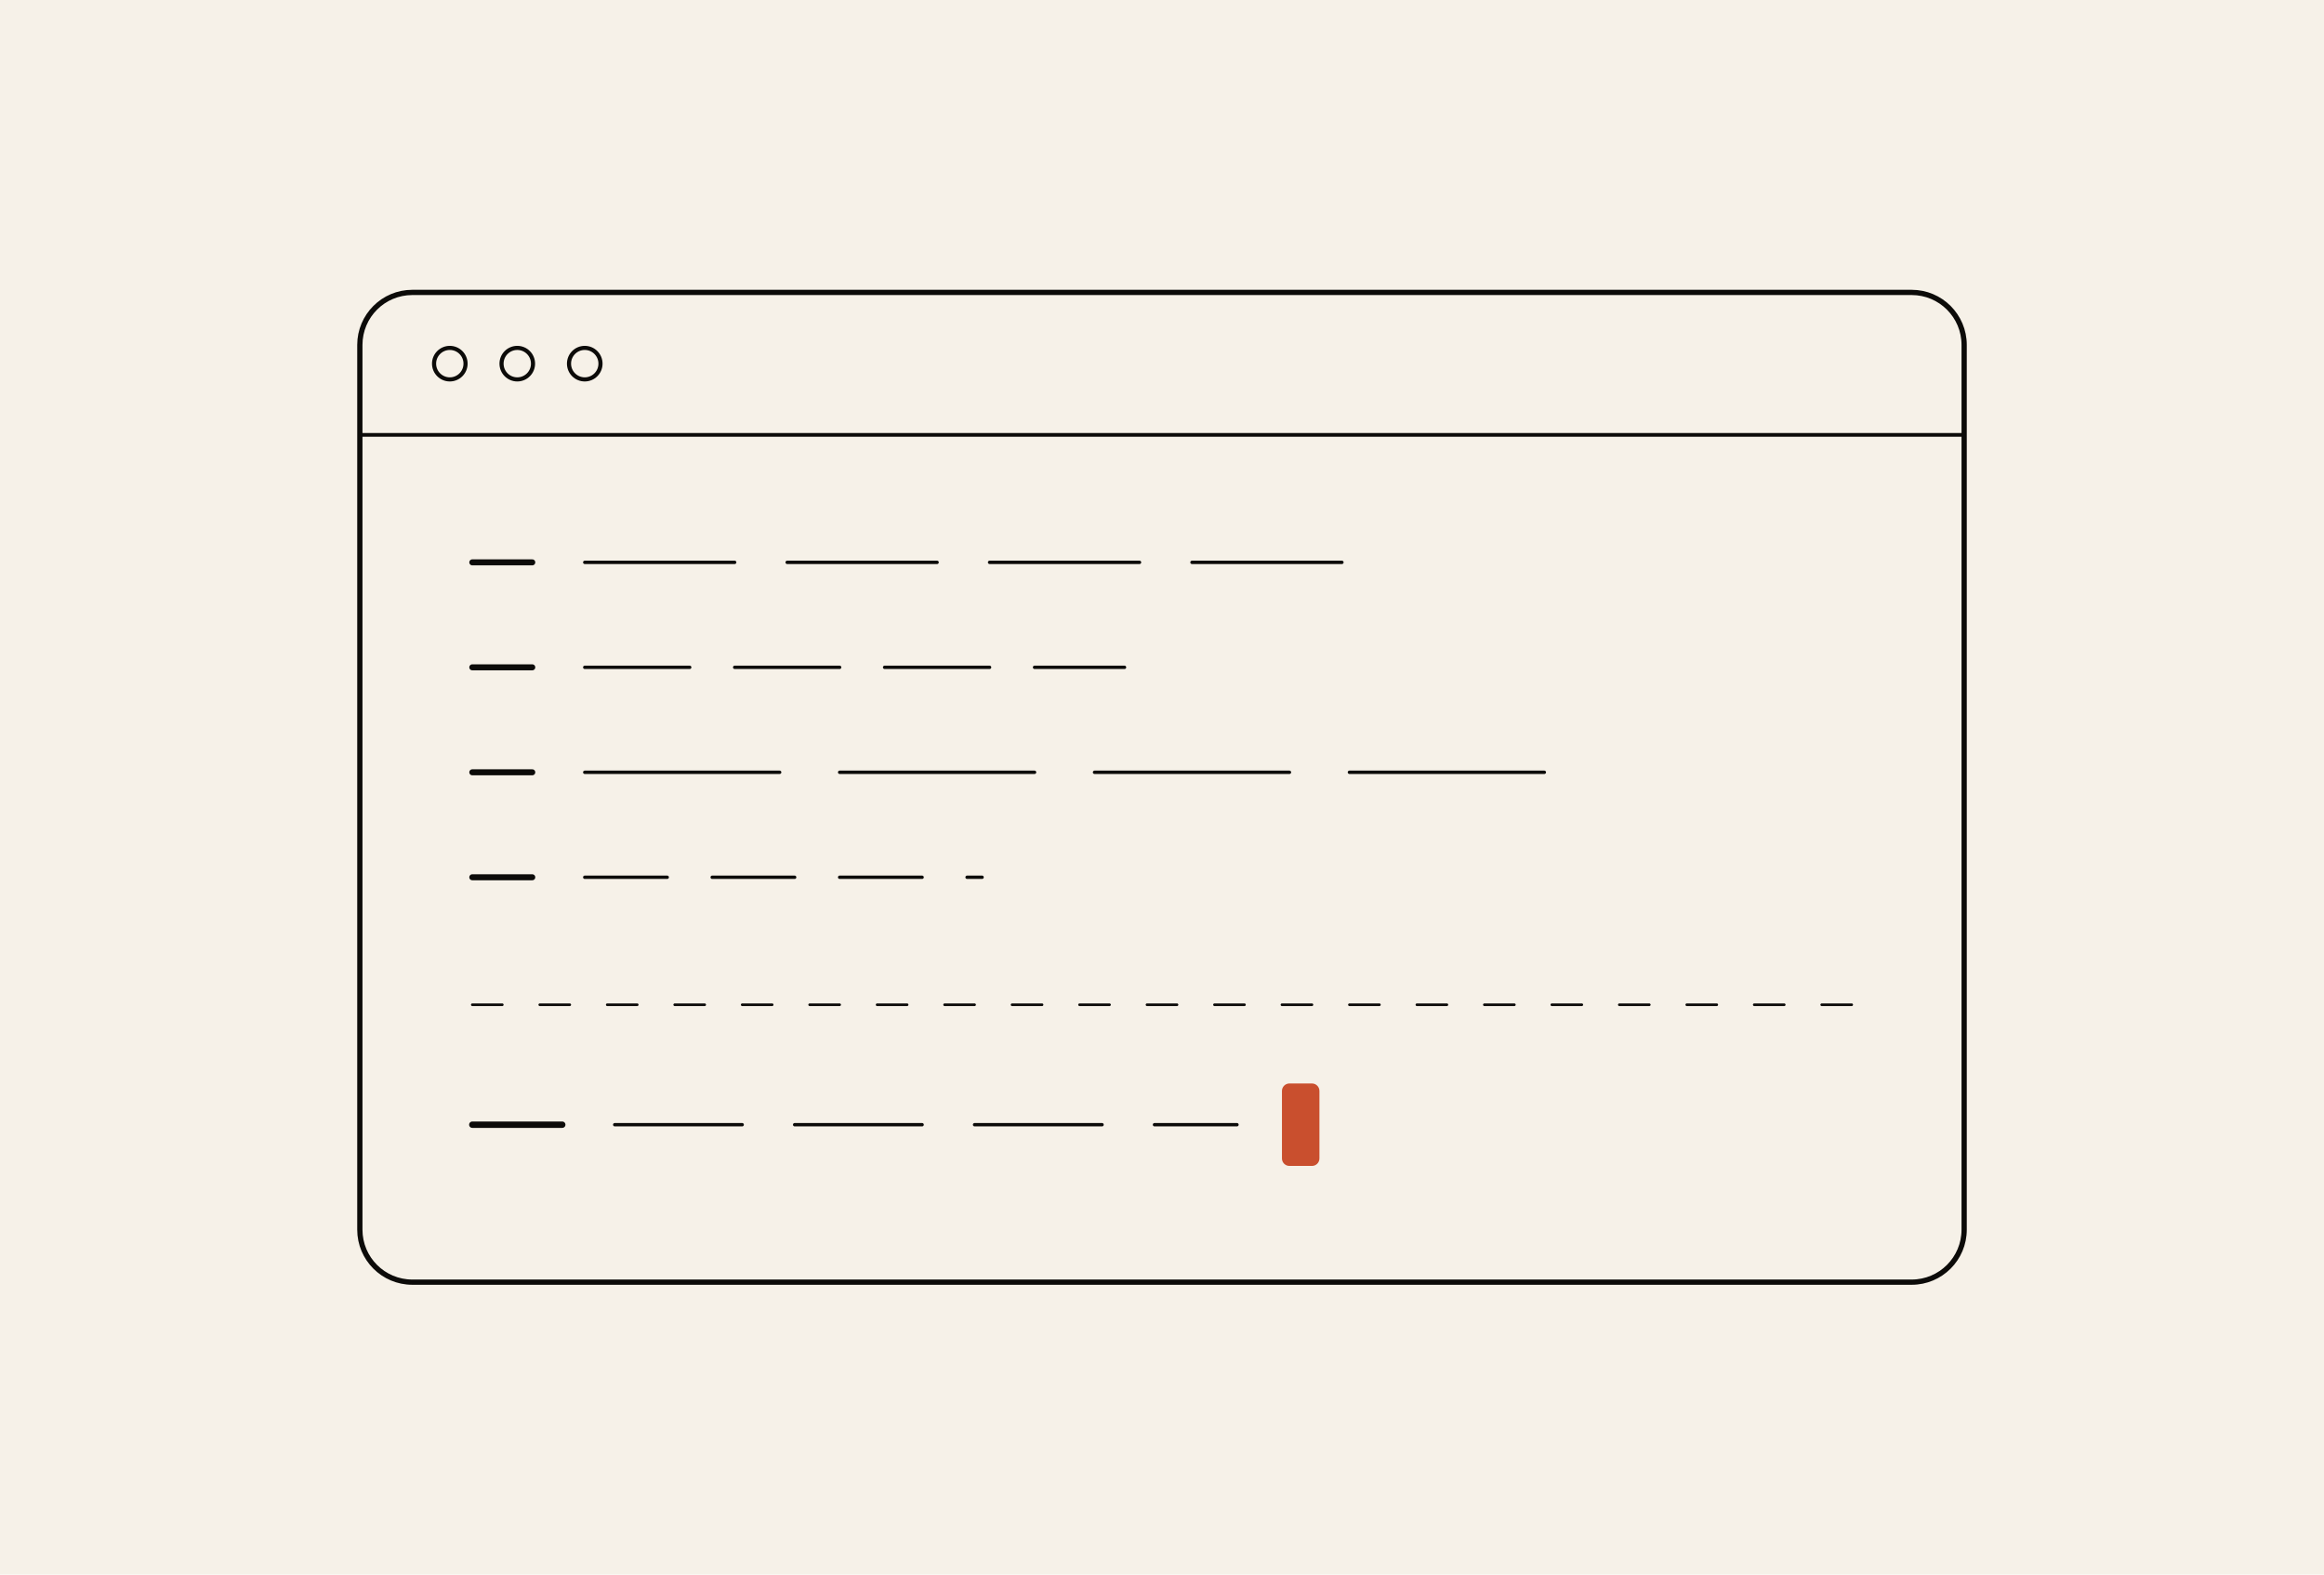
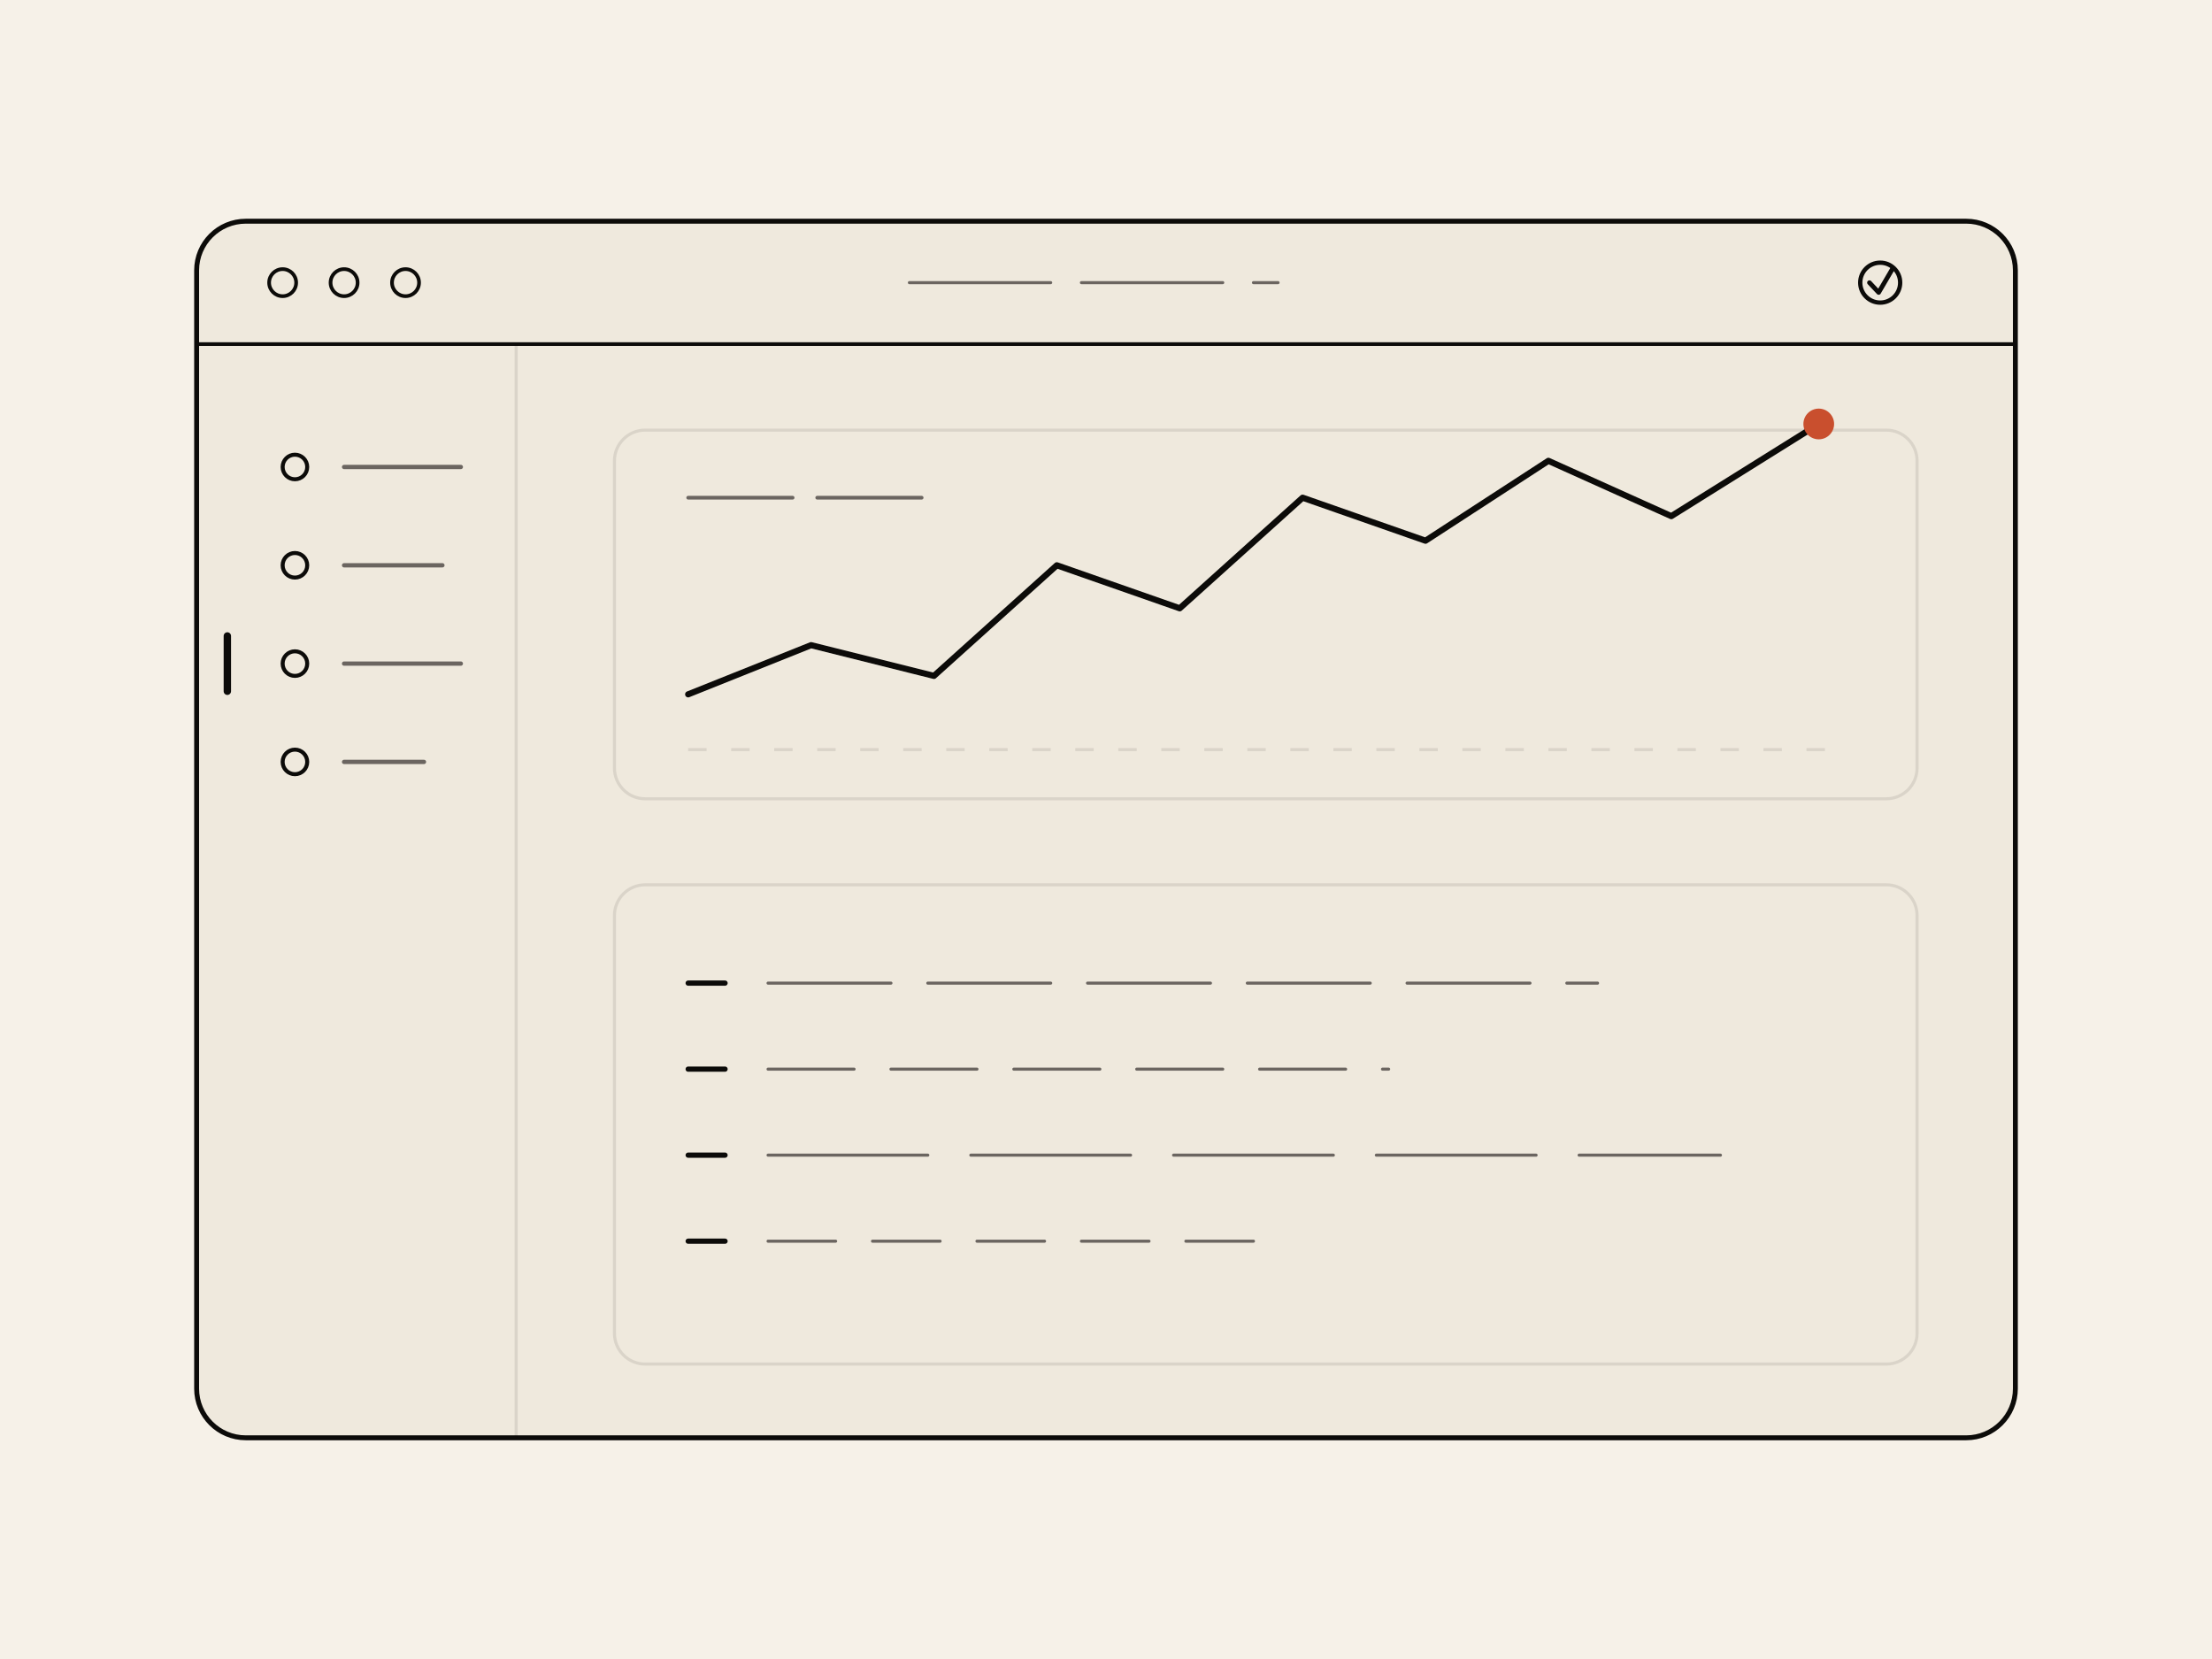
- <svg xmlns="http://www.w3.org/2000/svg" viewBox="0 0 620 420" role="img" aria-label="Console d'orchestration des agents au trait sumi-e">
-   <rect width="620" height="420" fill="#F6F1E8" />
+ <svg xmlns="http://www.w3.org/2000/svg" viewBox="0 0 720 540" role="img" aria-label="Console d'orchestration des agents Waimia : fenetre de supervision avec courbe d'activite, journal de decisions et indicateur d'etat">
+   <rect width="720" height="540" fill="#F6F1E8" />
+   <rect x="64" y="72" width="592" height="396" rx="16" fill="#EFE9DD" stroke="rgba(12,11,9,0.09)" stroke-width="1" />
+   <rect x="64" y="72" width="592" height="396" rx="16" fill="none" stroke="#0C0B09" stroke-width="1.6" />
+   <path d="M64 112 L656 112" stroke="#0C0B09" stroke-width="1.2" />
+   <g fill="none" stroke="#0C0B09" stroke-width="1.2">
+     <circle cx="92" cy="92" r="4.4" />
+     <circle cx="112" cy="92" r="4.4" />
+     <circle cx="132" cy="92" r="4.4" />
+   </g>
+   <path d="M296 92 L416 92" fill="none" stroke="#6B6560" stroke-width="1" stroke-linecap="round" stroke-dasharray="46 10" />
  <g fill="none" stroke="#0C0B09" stroke-linecap="round" stroke-linejoin="round">
-     <rect x="96" y="78" width="428" height="264" rx="14" stroke-width="1.4" />
-     <path d="M96 116 L524 116" stroke-width="1" />
-     <circle cx="120" cy="97" r="4.2" stroke-width="1.1" />
-     <circle cx="138" cy="97" r="4.2" stroke-width="1.1" />
-     <circle cx="156" cy="97" r="4.2" stroke-width="1.1" />
-     <path d="M126 150 L142 150" stroke-width="1.6" />
-     <path d="M156 150 L368 150" stroke-width="0.9" stroke-dasharray="40 14" />
-     <path d="M126 178 L142 178" stroke-width="1.6" />
-     <path d="M156 178 L300 178" stroke-width="0.9" stroke-dasharray="28 12" />
-     <path d="M126 206 L142 206" stroke-width="1.6" />
-     <path d="M156 206 L420 206" stroke-width="0.9" stroke-dasharray="52 16" />
-     <path d="M126 234 L142 234" stroke-width="1.6" />
-     <path d="M156 234 L262 234" stroke-width="0.9" stroke-dasharray="22 12" />
-     <path d="M126 268 L494 268" stroke-width="0.7" stroke-dasharray="8 10" />
-     <path d="M126 300 L150 300" stroke-width="1.7" />
-     <path d="M164 300 L330 300" stroke-width="0.9" stroke-dasharray="34 14" />
+     <circle cx="612" cy="92" r="6.5" stroke-width="1.4" />
+     <path d="M608.5 92 L611.5 95.2 L616 87.5" stroke-width="1.5" />
  </g>
-   <rect x="342" y="289" width="10" height="22" rx="2" fill="#C94F2E" />
+   <path d="M168 112 L168 468" fill="none" stroke="rgba(12,11,9,0.09)" stroke-width="1" />
+   <g fill="none" stroke="#0C0B09" stroke-linecap="round" stroke-linejoin="round">
+     <circle cx="96" cy="152" r="4" stroke-width="1.3" />
+     <circle cx="96" cy="184" r="4" stroke-width="1.3" />
+     <circle cx="96" cy="216" r="4" stroke-width="1.3" />
+     <circle cx="96" cy="248" r="4" stroke-width="1.3" />
+   </g>
+   <g fill="none" stroke="#6B6560" stroke-width="1.4" stroke-linecap="round">
+     <path d="M112 152 L150 152" />
+     <path d="M112 184 L144 184" />
+     <path d="M112 216 L150 216" />
+     <path d="M112 248 L138 248" />
+   </g>
+   <path d="M74 207 L74 225" fill="none" stroke="#0C0B09" stroke-width="2.4" stroke-linecap="round" />
+   <rect x="200" y="140" width="424" height="120" rx="10" fill="none" stroke="rgba(12,11,9,0.09)" stroke-width="1" />
+   <path d="M224 162 L300 162" fill="none" stroke="#6B6560" stroke-width="1.2" stroke-linecap="round" stroke-dasharray="34 8" />
+   <path d="M224 226 L264 210 L304 220 L344 184 L384 198 L424 162 L464 176 L504 150 L544 168 L592 138" fill="none" stroke="#0C0B09" stroke-width="2" stroke-linecap="round" stroke-linejoin="round" />
+   <path d="M224 244 L596 244" fill="none" stroke="rgba(12,11,9,0.09)" stroke-width="1" stroke-dasharray="6 8" />
+   <circle cx="592" cy="138" r="5" fill="#C94F2E" />
+   <rect x="200" y="288" width="424" height="156" rx="10" fill="none" stroke="rgba(12,11,9,0.09)" stroke-width="1" />
+   <g fill="none" stroke="#0C0B09" stroke-width="1.7" stroke-linecap="round">
+     <path d="M224 320 L236 320" />
+     <path d="M224 348 L236 348" />
+     <path d="M224 376 L236 376" />
+     <path d="M224 404 L236 404" />
+   </g>
+   <g fill="none" stroke="#6B6560" stroke-width="1" stroke-linecap="round">
+     <path d="M250 320 L520 320" stroke-dasharray="40 12" />
+     <path d="M250 348 L452 348" stroke-dasharray="28 12" />
+     <path d="M250 376 L560 376" stroke-dasharray="52 14" />
+     <path d="M250 404 L408 404" stroke-dasharray="22 12" />
+   </g>
</svg>
